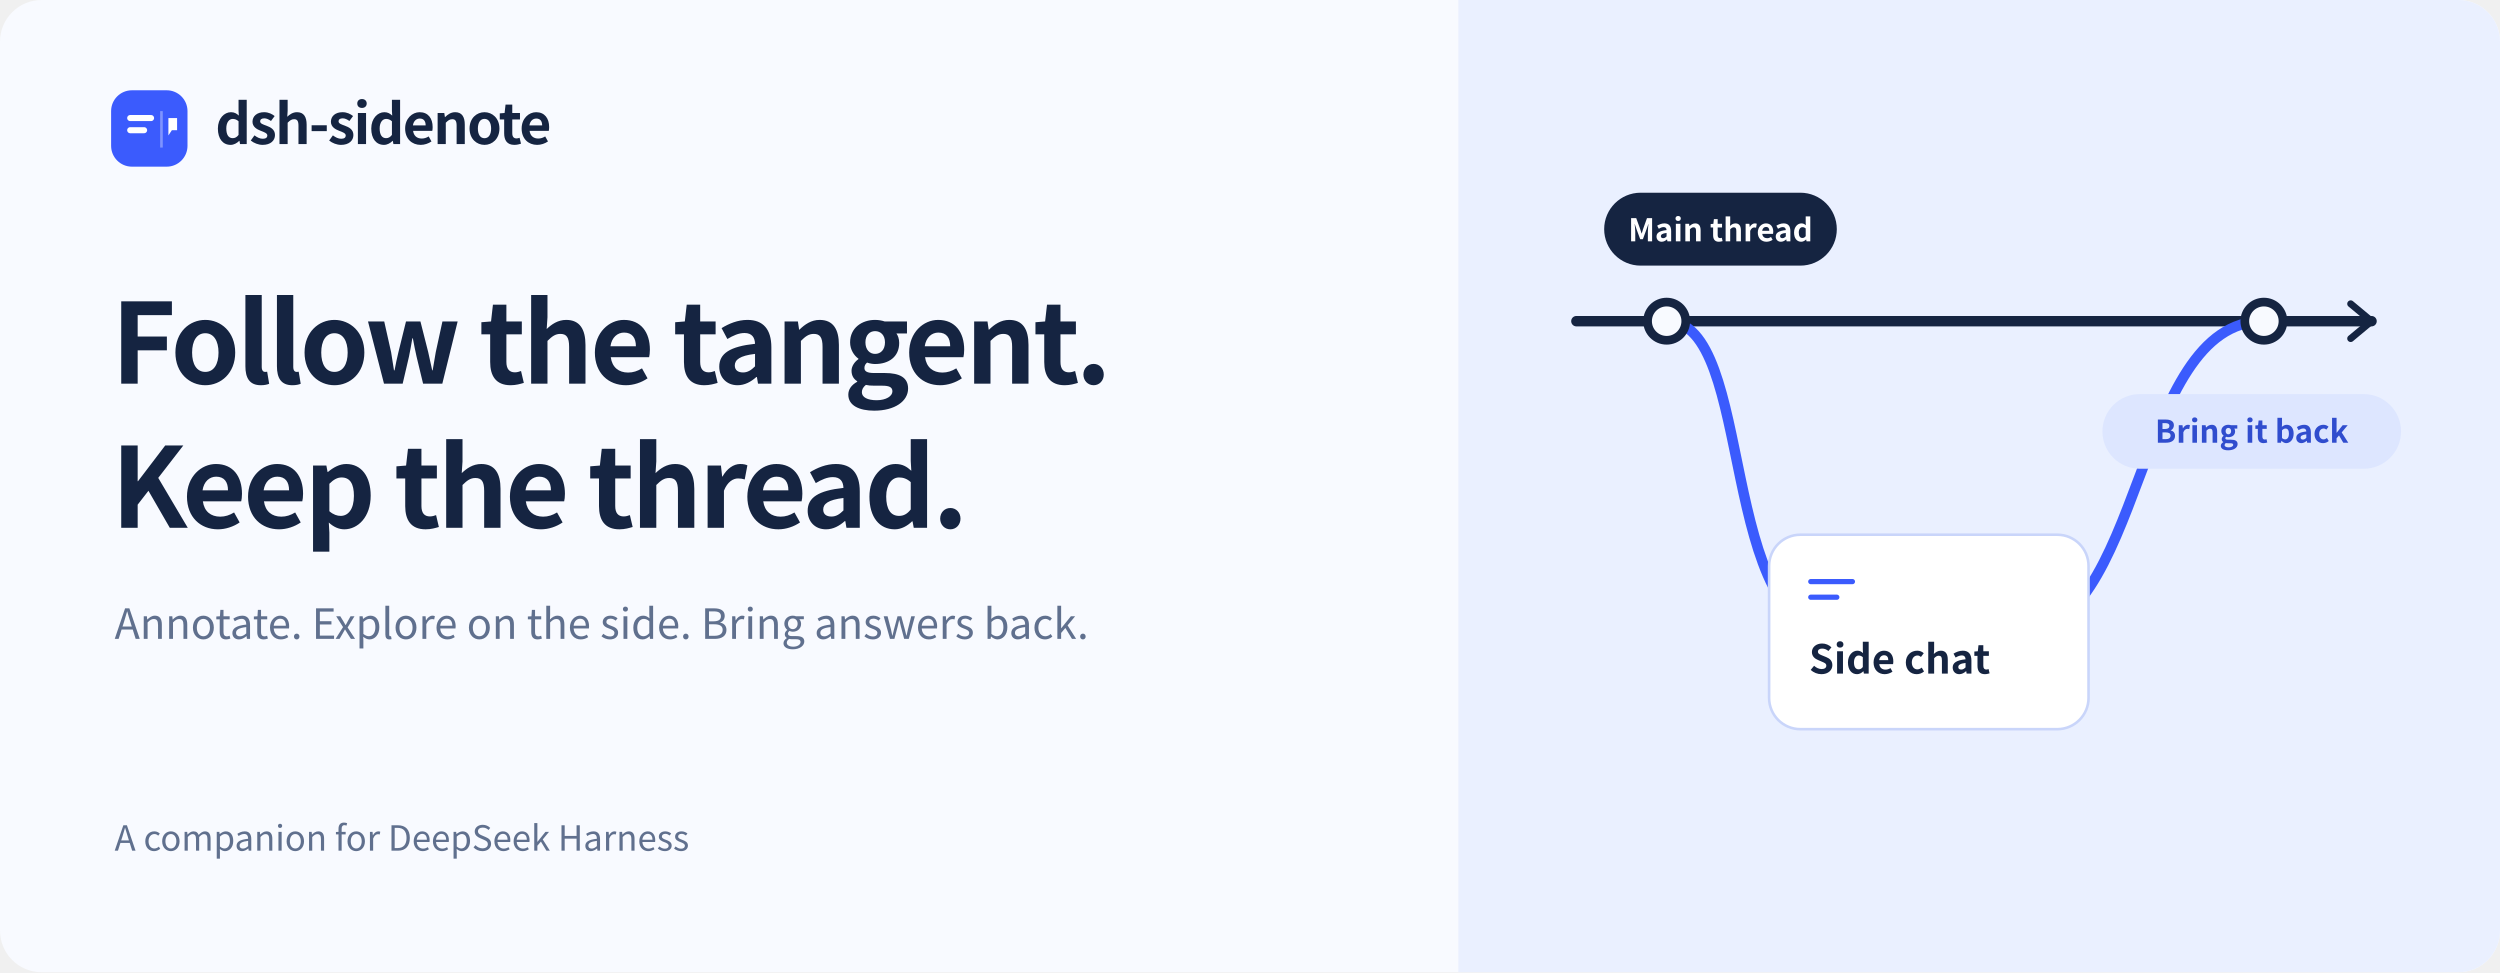
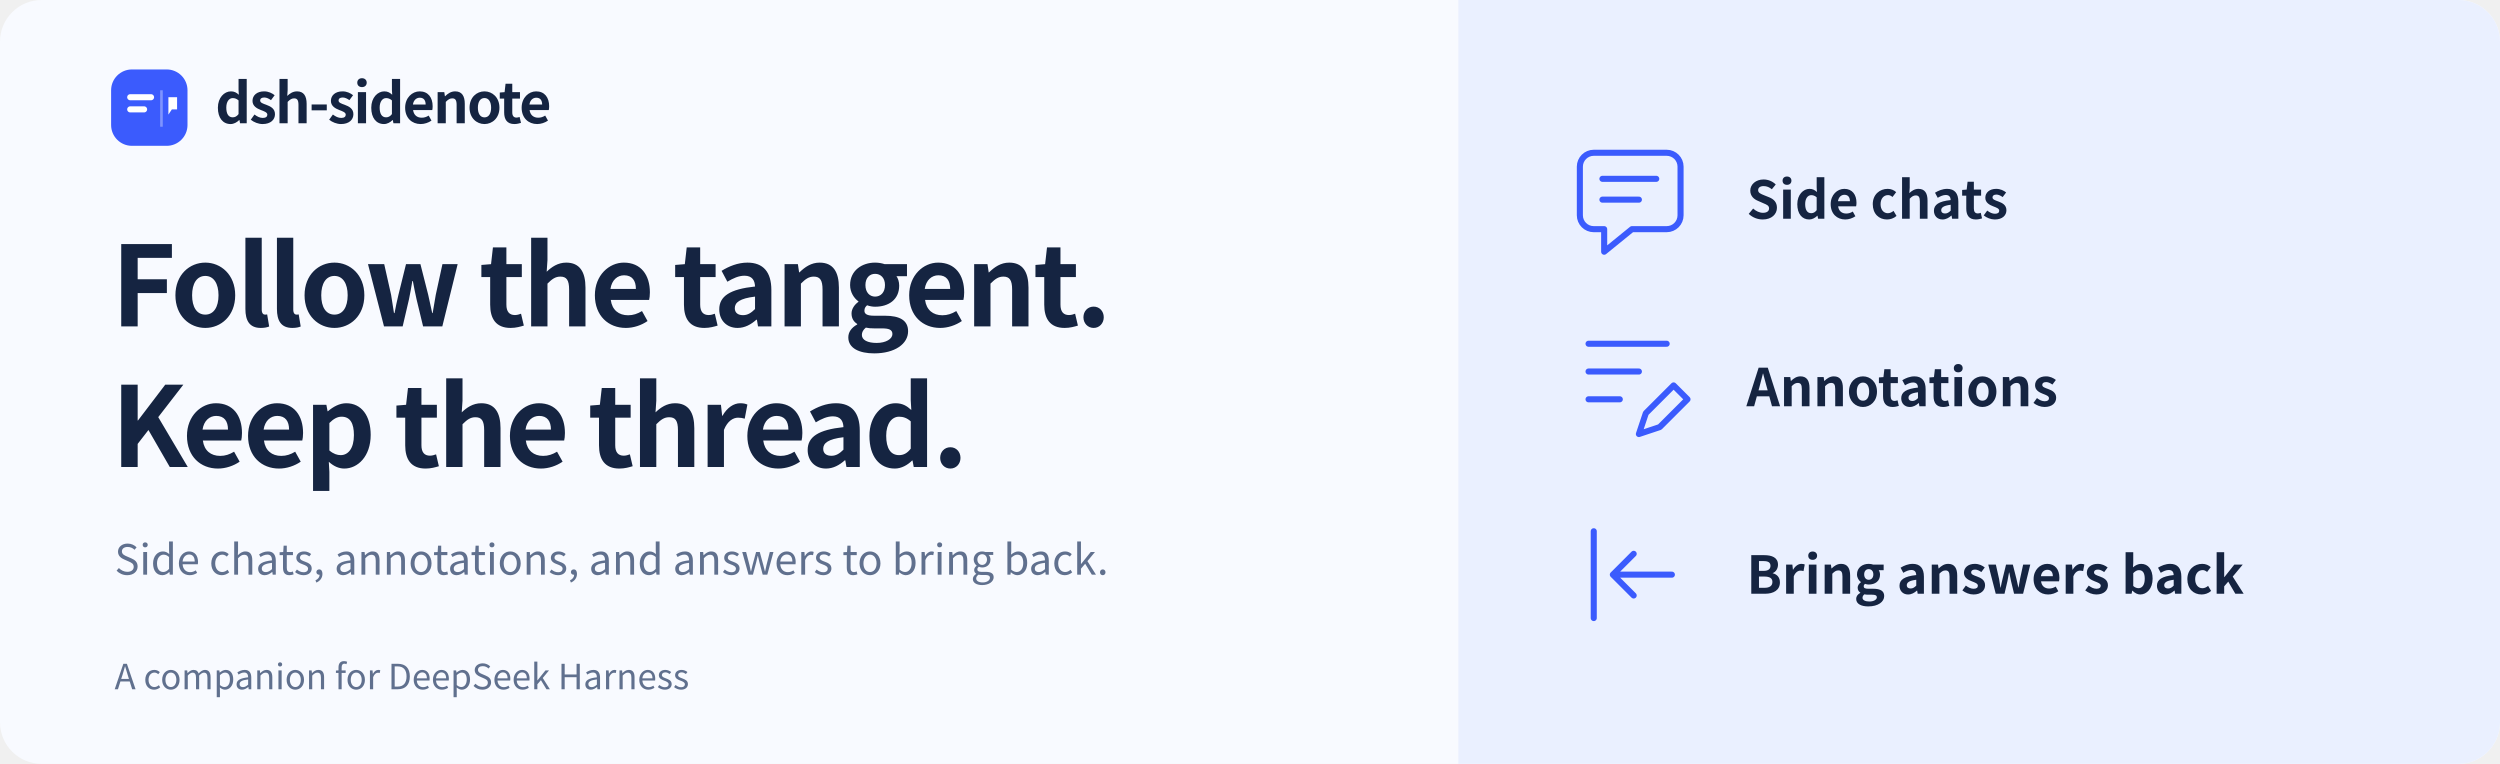
- <svg xmlns="http://www.w3.org/2000/svg" width="1440" height="560" viewBox="0 0 1440 560" role="img" aria-labelledby="title desc" xml:lang="en">
-   <rect width="1440" height="560" rx="24" fill="#F8FAFF" />
-   <path d="M840 0h576a24 24 0 0 1 24 24v512a24 24 0 0 1-24 24H840Z" fill="#EAF0FF" />
+ <svg xmlns="http://www.w3.org/2000/svg" width="1440" height="440" viewBox="0 0 1440 440" role="img" aria-labelledby="title desc" xml:lang="en">
+   <rect width="1440" height="440" rx="24" fill="#F8FAFF" />
+   <path d="M840 0h576a24 24 0 0 1 24 24v392a24 24 0 0 1-24 24H840Z" fill="#EAF0FF" />
  <g font-family="-apple-system, BlinkMacSystemFont, 'Segoe UI', 'PingFang SC', 'Noto Sans CJK SC', sans-serif">
-     <g transform="translate(64 52)">
+     <g transform="translate(64 40)">
      <rect width="44" height="44" rx="12" fill="#3B5BFD" />
      <path d="M11 16h12m-12 7h8" stroke="white" stroke-width="3.5" stroke-linecap="round" />
      <path d="M29 12v21" stroke="white" stroke-opacity=".35" stroke-width="1.5" />
      <path d="M33 16h5v7h-3l-2 3Z" fill="white" />
      <text x="60" y="31" font-size="32" font-weight="650" letter-spacing="-1" fill="#152441">dsh-sidenote</text>
    </g>
-     <text x="64" y="221" fill="#152441" font-size="64" font-weight="700" letter-spacing="-2">Follow the tangent.</text>
-     <text x="64" y="304" fill="#152441" font-size="64" font-weight="700" letter-spacing="-2">Keep the thread.</text>
-     <text x="66" y="368" fill="#60708E" font-size="24">Annotate. Explore on the side. Bring answers back.</text>
-     <text x="66" y="490" fill="#60708E" font-size="20">A companion for DeepSeek Harness</text>
-     <path d="M908 185H1366" fill="none" stroke="#152441" stroke-width="6" stroke-linecap="round" />
-     <path d="M960 185C1012 185 988 366 1060 366H1160C1236 366 1228 185 1304 185" fill="none" stroke="#3B5BFD" stroke-width="6" stroke-linecap="round" />
-     <path d="m1354 175 12 10-12 10" fill="none" stroke="#152441" stroke-width="4" stroke-linecap="round" stroke-linejoin="round" />
-     <circle cx="960" cy="185" r="11" fill="#F8FAFF" stroke="#152441" stroke-width="5" />
-     <circle cx="1304" cy="185" r="11" fill="#F8FAFF" stroke="#152441" stroke-width="5" />
-     <rect x="924" y="111" width="134" height="42" rx="21" fill="#152441" />
-     <text x="991" y="139" fill="white" font-size="18" font-weight="600" text-anchor="middle">Main thread</text>
-     <rect x="1019" y="308" width="184" height="112" rx="18" fill="white" stroke="#C9D5FA" stroke-width="1.5" />
-     <path d="M1043 335h24m-24 9h15" stroke="#3B5BFD" stroke-width="3" stroke-linecap="round" />
-     <text x="1042" y="388" fill="#152441" font-size="23" font-weight="600">Side chat</text>
-     <rect x="1211" y="227" width="172" height="43" rx="21.5" fill="#DDE6FF" />
-     <text x="1297" y="255" fill="#304DCE" font-size="18" font-weight="600" text-anchor="middle">Bring it back</text>
+     <text x="64" y="188" fill="#152441" font-size="64" font-weight="700" letter-spacing="-2">Follow the tangent.</text>
+     <text x="64" y="269" fill="#152441" font-size="64" font-weight="700" letter-spacing="-2">Keep the thread.</text>
+     <text x="66" y="331" fill="#60708E" font-size="24">Side chats, annotations, and answers to bring back.</text>
+     <text x="66" y="397" fill="#60708E" font-size="20">A companion for DeepSeek Harness</text>
+     <g fill="none" stroke="#3B5BFD" stroke-width="3.5" stroke-linecap="round" stroke-linejoin="round">
+       <path d="M918 88h42a8 8 0 0 1 8 8v28a8 8 0 0 1-8 8h-20l-16 13v-13h-6a8 8 0 0 1-8-8V96a8 8 0 0 1 8-8Z" />
+       <path d="M923 103h31m-31 12h21" />
+       <path d="M915 198h45m-45 16h29m-29 16h18" />
+       <path d="m948 238 16-16 8 8-16 16-12 4Z" />
+       <path d="M918 306v50m45-25h-34m12-12-12 12 12 12" />
+     </g>
+     <g fill="#152441" font-size="30" font-weight="600">
+       <text x="1006" y="126">Side chats</text>
+       <text x="1006" y="234">Annotations</text>
+       <text x="1006" y="342">Bring answers back</text>
+     </g>
  </g>
</svg>
